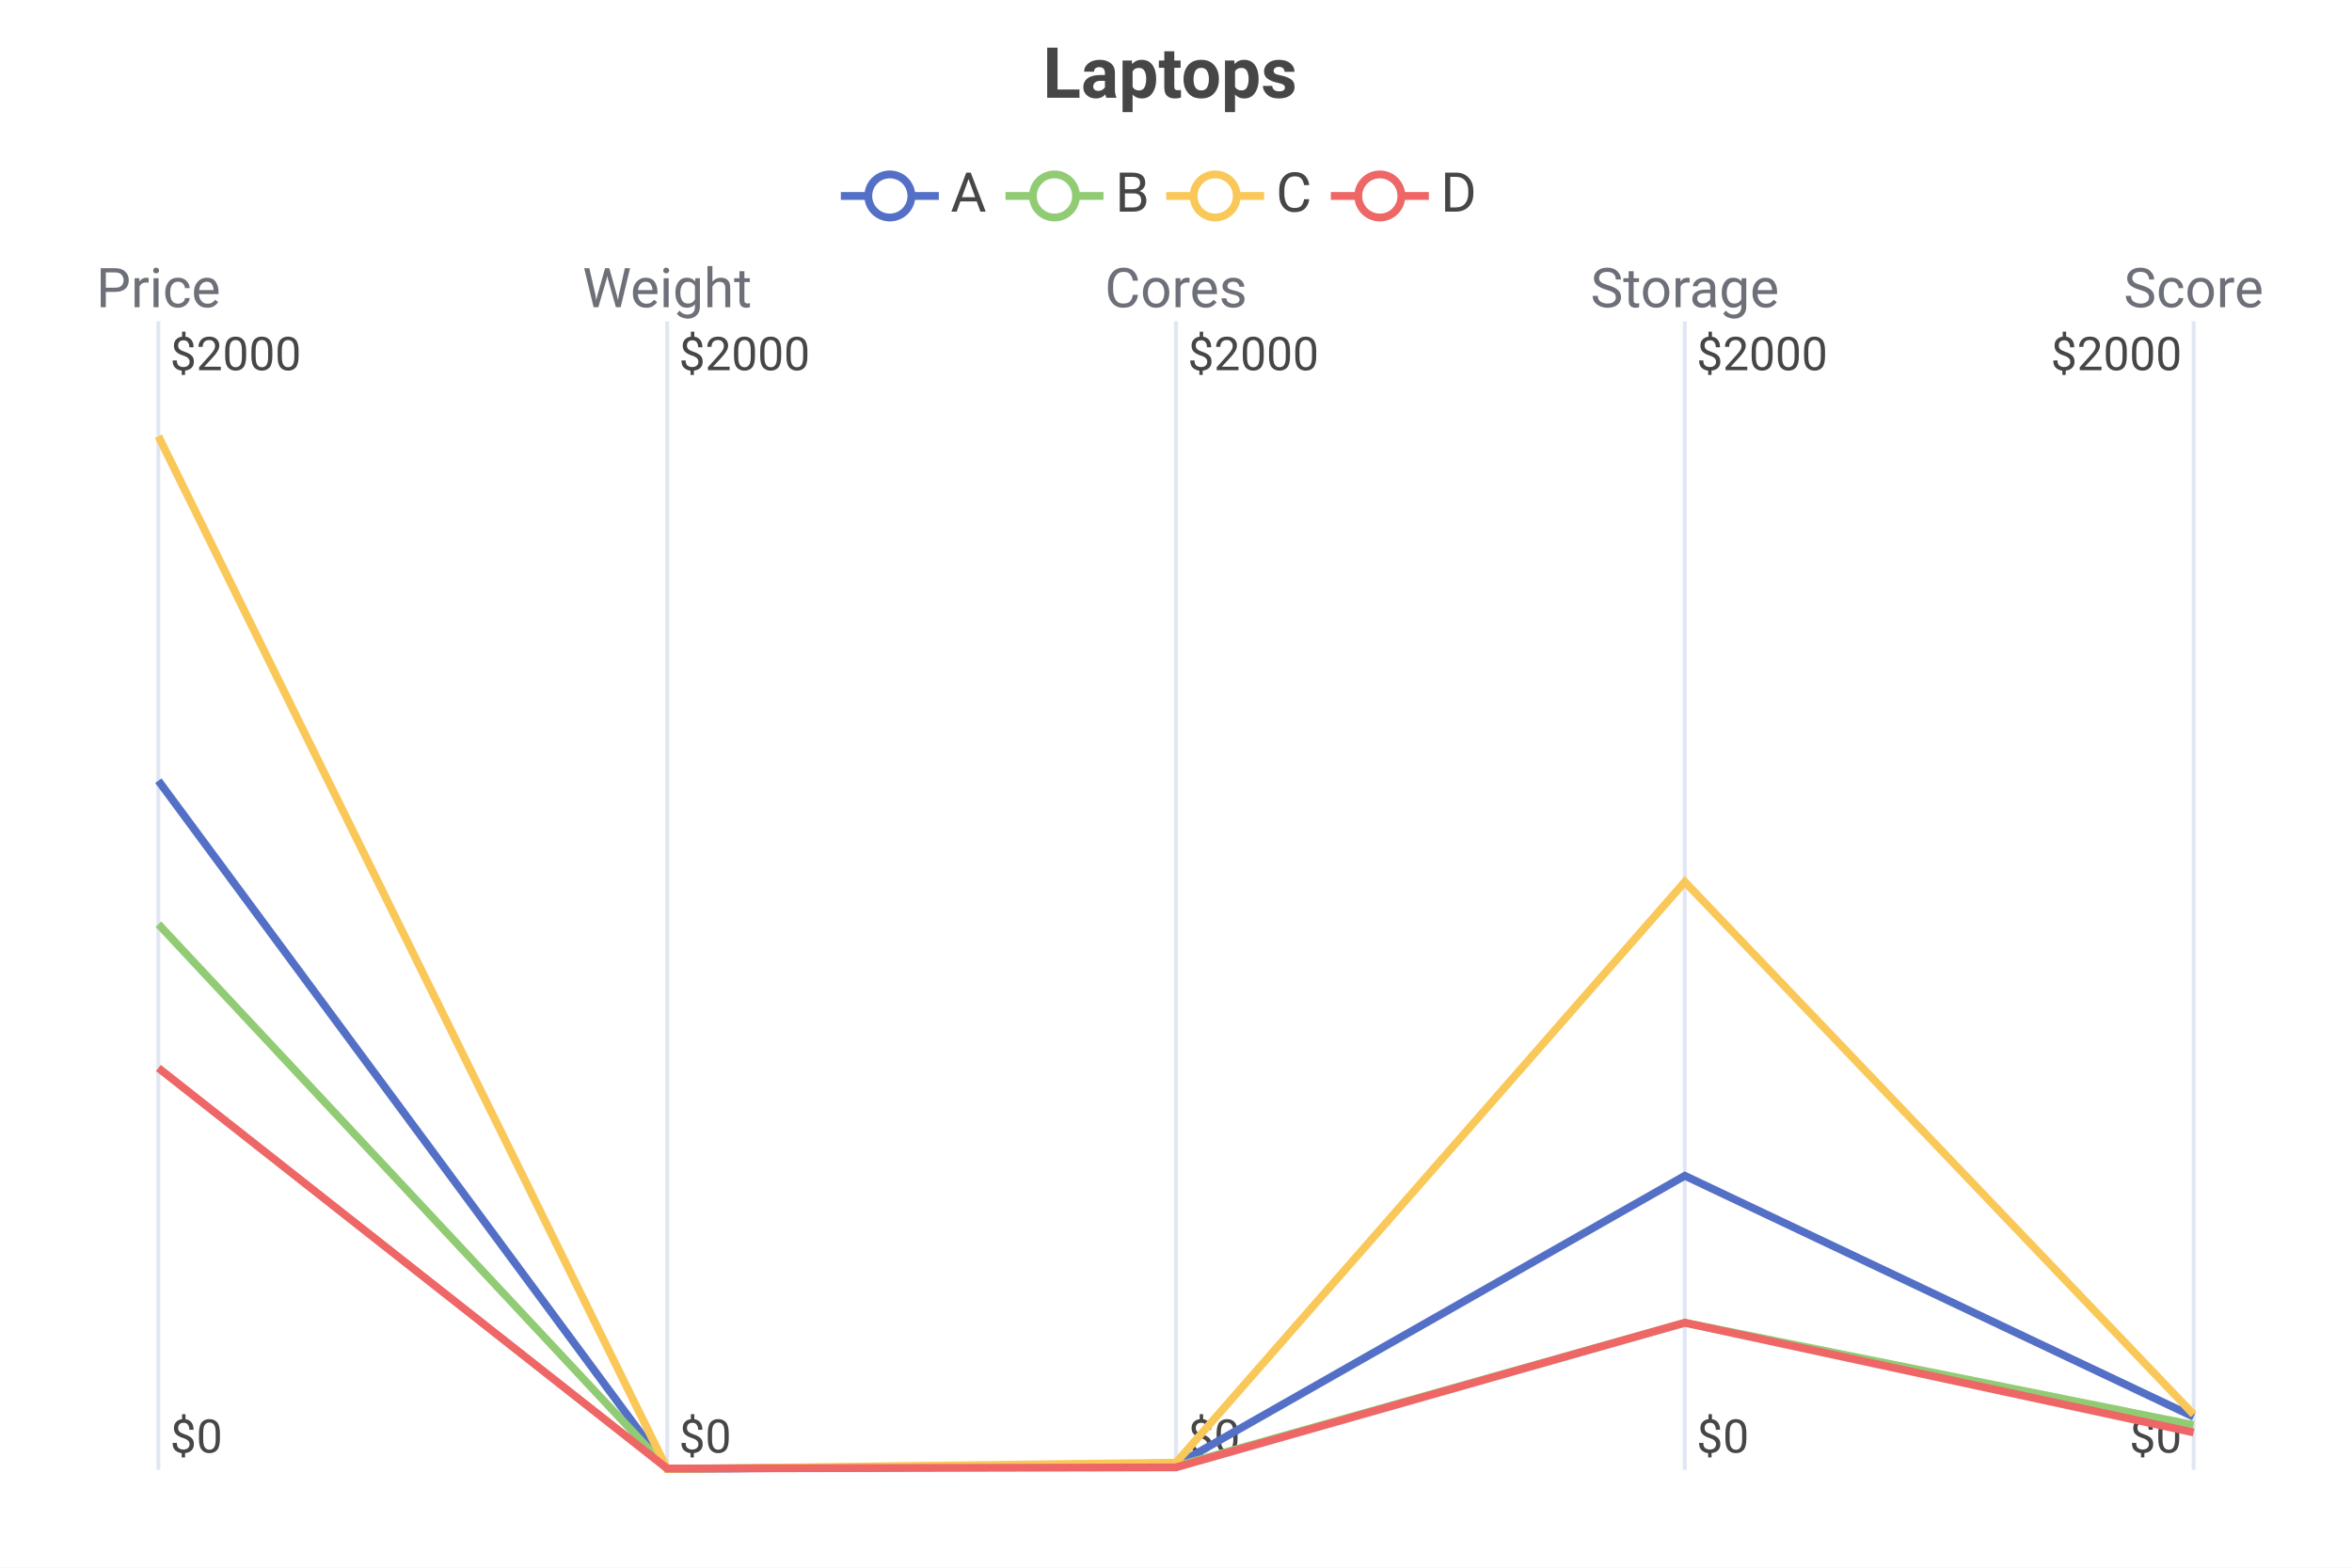
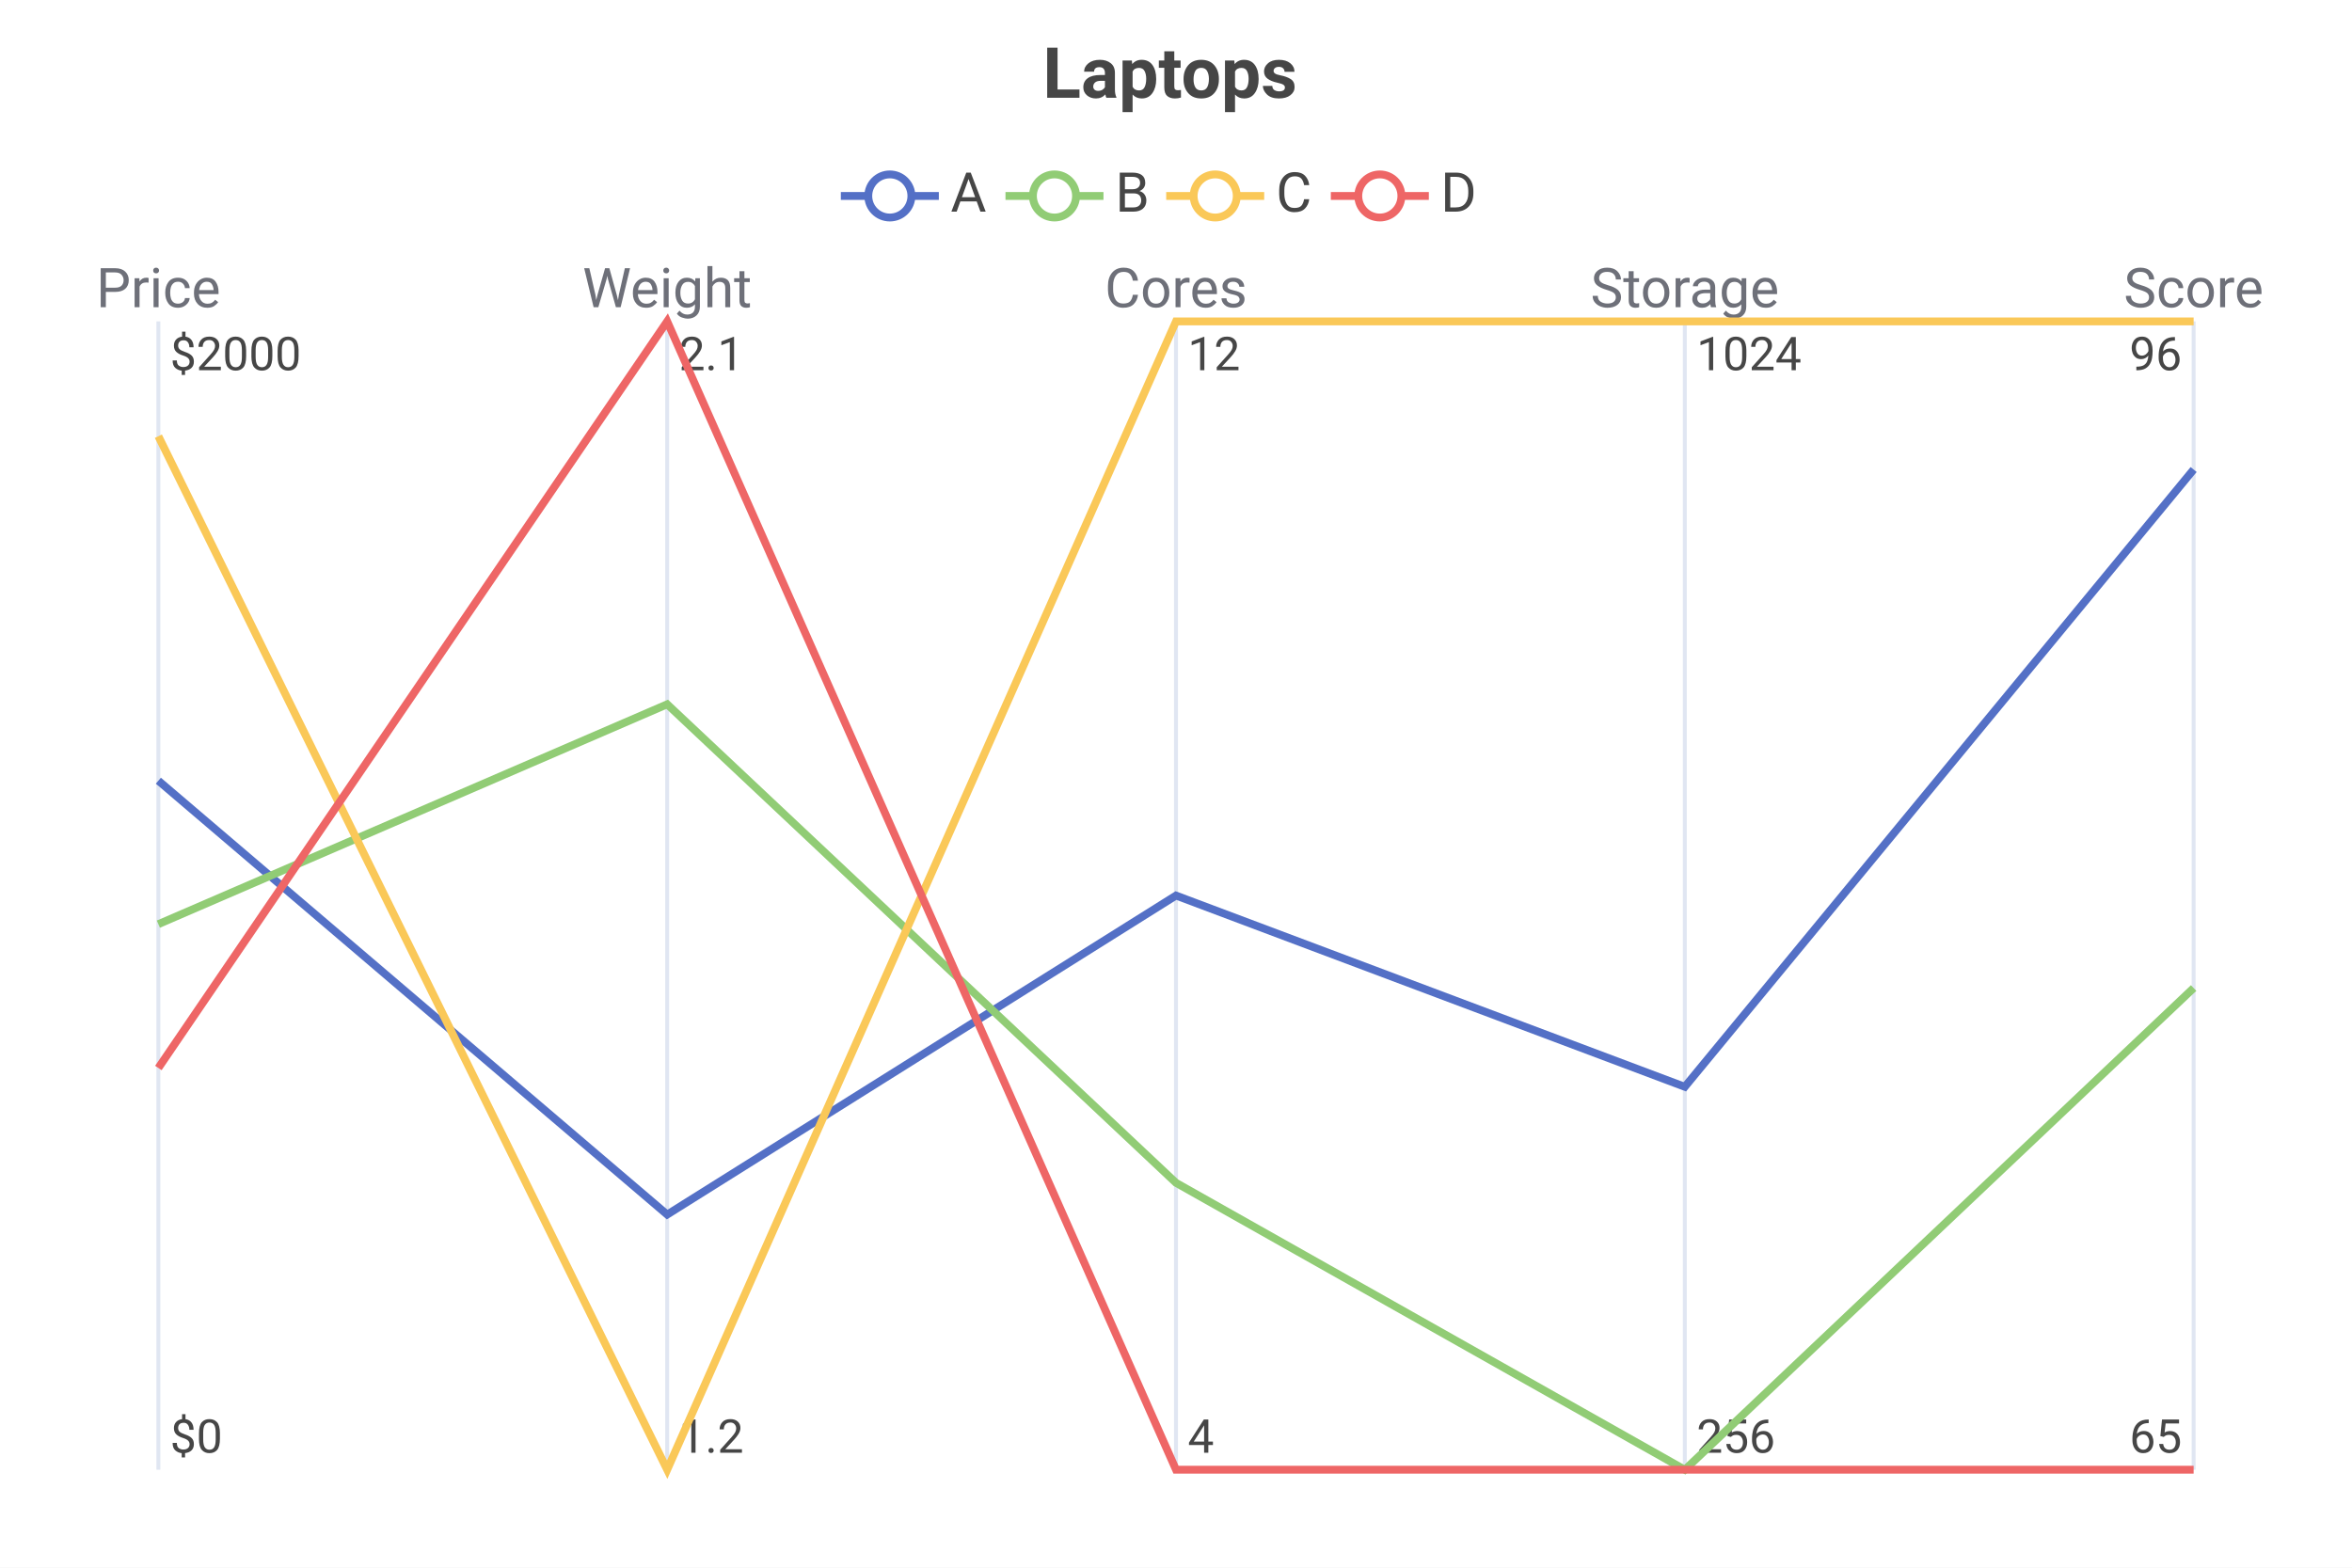
<svg xmlns="http://www.w3.org/2000/svg" width="600" height="400" viewBox="0 0 600 400">
  <rect x="0" y="0" width="600" height="400" fill="#FFFFFF" />
  <text font-size="18" x="266" y="5" dy="15" font-weight="bold" dominant-baseline="middle" font-family="Roboto" fill="#464646">
Laptops
</text>
  <g>
    <line stroke-width="2" x1="214.5" y1="50" x2="239.5" y2="50" stroke="#5470C6" />
    <circle cx="227" cy="50" r="5.5" stroke-width="2" stroke="#5470C6" fill="#FFFFFF" />
    <text font-size="14" x="242.5" y="54" font-family="Roboto" fill="#464646">
A
</text>
  </g>
  <g>
    <line stroke-width="2" x1="256.5" y1="50" x2="281.5" y2="50" stroke="#91CC75" />
    <circle cx="269" cy="50" r="5.5" stroke-width="2" stroke="#91CC75" fill="#FFFFFF" />
    <text font-size="14" x="284.5" y="54" font-family="Roboto" fill="#464646">
B
</text>
  </g>
  <g>
    <line stroke-width="2" x1="297.5" y1="50" x2="322.5" y2="50" stroke="#FAC858" />
    <circle cx="310" cy="50" r="5.5" stroke-width="2" stroke="#FAC858" fill="#FFFFFF" />
    <text font-size="14" x="325.5" y="54" font-family="Roboto" fill="#464646">
C
</text>
  </g>
  <g>
    <line stroke-width="2" x1="339.5" y1="50" x2="364.5" y2="50" stroke="#EE6666" />
    <circle cx="352" cy="50" r="5.5" stroke-width="2" stroke="#EE6666" fill="#FFFFFF" />
    <text font-size="14" x="367.5" y="54" font-family="Roboto" fill="#464646">
D
</text>
  </g>
  <line stroke-width="1" x1="40.4" y1="82" x2="40.4" y2="375" stroke="#E0E6F2" />
  <text font-size="14" x="40.4" y="73.6" dominant-baseline="central" text-anchor="middle" font-family="Roboto" fill="#6E7079">
Price
</text>
  <text font-size="11.9" x="43.4" y="90.4" dominant-baseline="central" text-anchor="start" font-family="Roboto" fill="#464646">
$2000
</text>
  <text font-size="11.9" x="43.4" y="366.6" dominant-baseline="central" text-anchor="start" font-family="Roboto" fill="#464646">
$0
</text>
  <line stroke-width="1" x1="170.2" y1="82" x2="170.2" y2="375" stroke="#E0E6F2" />
  <text font-size="14" x="170.2" y="73.6" dominant-baseline="central" text-anchor="middle" font-family="Roboto" fill="#6E7079">
Weight
</text>
  <text font-size="11.9" x="173.2" y="90.4" dominant-baseline="central" text-anchor="start" font-family="Roboto" fill="#464646">
- $2000
+ 2.1
</text>
  <text font-size="11.9" x="173.2" y="366.6" dominant-baseline="central" text-anchor="start" font-family="Roboto" fill="#464646">
- $0
+ 1.2
</text>
  <line stroke-width="1" x1="300" y1="82" x2="300" y2="375" stroke="#E0E6F2" />
  <text font-size="14" x="300" y="73.6" dominant-baseline="central" text-anchor="middle" font-family="Roboto" fill="#6E7079">
Cores
</text>
  <text font-size="11.9" x="303" y="90.4" dominant-baseline="central" text-anchor="start" font-family="Roboto" fill="#464646">
- $2000
+ 12
</text>
  <text font-size="11.9" x="303" y="366.6" dominant-baseline="central" text-anchor="start" font-family="Roboto" fill="#464646">
- $0
+ 4
</text>
  <line stroke-width="1" x1="429.8" y1="82" x2="429.8" y2="375" stroke="#E0E6F2" />
  <text font-size="14" x="429.8" y="73.6" dominant-baseline="central" text-anchor="middle" font-family="Roboto" fill="#6E7079">
Storage
</text>
  <text font-size="11.9" x="432.8" y="90.4" dominant-baseline="central" text-anchor="start" font-family="Roboto" fill="#464646">
- $2000
+ 1024
</text>
  <text font-size="11.9" x="432.8" y="366.6" dominant-baseline="central" text-anchor="start" font-family="Roboto" fill="#464646">
- $0
+ 256
</text>
  <line stroke-width="1" x1="559.6" y1="82" x2="559.6" y2="375" stroke="#E0E6F2" />
  <text font-size="14" x="559.6" y="73.6" dominant-baseline="central" text-anchor="middle" font-family="Roboto" fill="#6E7079">
Score
</text>
  <text font-size="11.9" x="556.6" y="90.4" dominant-baseline="central" text-anchor="end" font-family="Roboto" fill="#464646">
- $2000
+ 96
</text>
  <text font-size="11.9" x="556.6" y="366.6" dominant-baseline="central" text-anchor="end" font-family="Roboto" fill="#464646">
- $0
+ 65
</text>
-   <polyline fill="none" stroke-width="2" points="40.4,199.2 170.2,374.8 300,373.8 429.8,300 559.6,361.5" stroke="#5470C6" />
-   <polyline fill="none" stroke-width="2" points="40.4,235.8 170.2,374.7 300,374.1 429.8,337.5 559.6,363.6" stroke="#91CC75" />
-   <polyline fill="none" stroke-width="2" points="40.4,111.3 170.2,374.8 300,373.2 429.8,225 559.6,360.9" stroke="#FAC858" />
-   <polyline fill="none" stroke-width="2" points="40.4,272.5 170.2,374.7 300,374.4 429.8,337.5 559.6,365.5" stroke="#EE6666" />
+   <polyline fill="none" stroke-width="2" points="40.4,199.2 170.2,309.9 300,228.5 429.8,277.3 559.6,119.8" stroke="#5470C6" />
+   <polyline fill="none" stroke-width="2" points="40.4,235.8 170.2,179.7 300,301.8 429.8,375 559.6,252.1" stroke="#91CC75" />
+   <polyline fill="none" stroke-width="2" points="40.4,111.3 170.2,375 300,82 429.8,82 559.6,82" stroke="#FAC858" />
+   <polyline fill="none" stroke-width="2" points="40.4,272.5 170.2,82 300,375 429.8,375 559.6,375" stroke="#EE6666" />
</svg>
